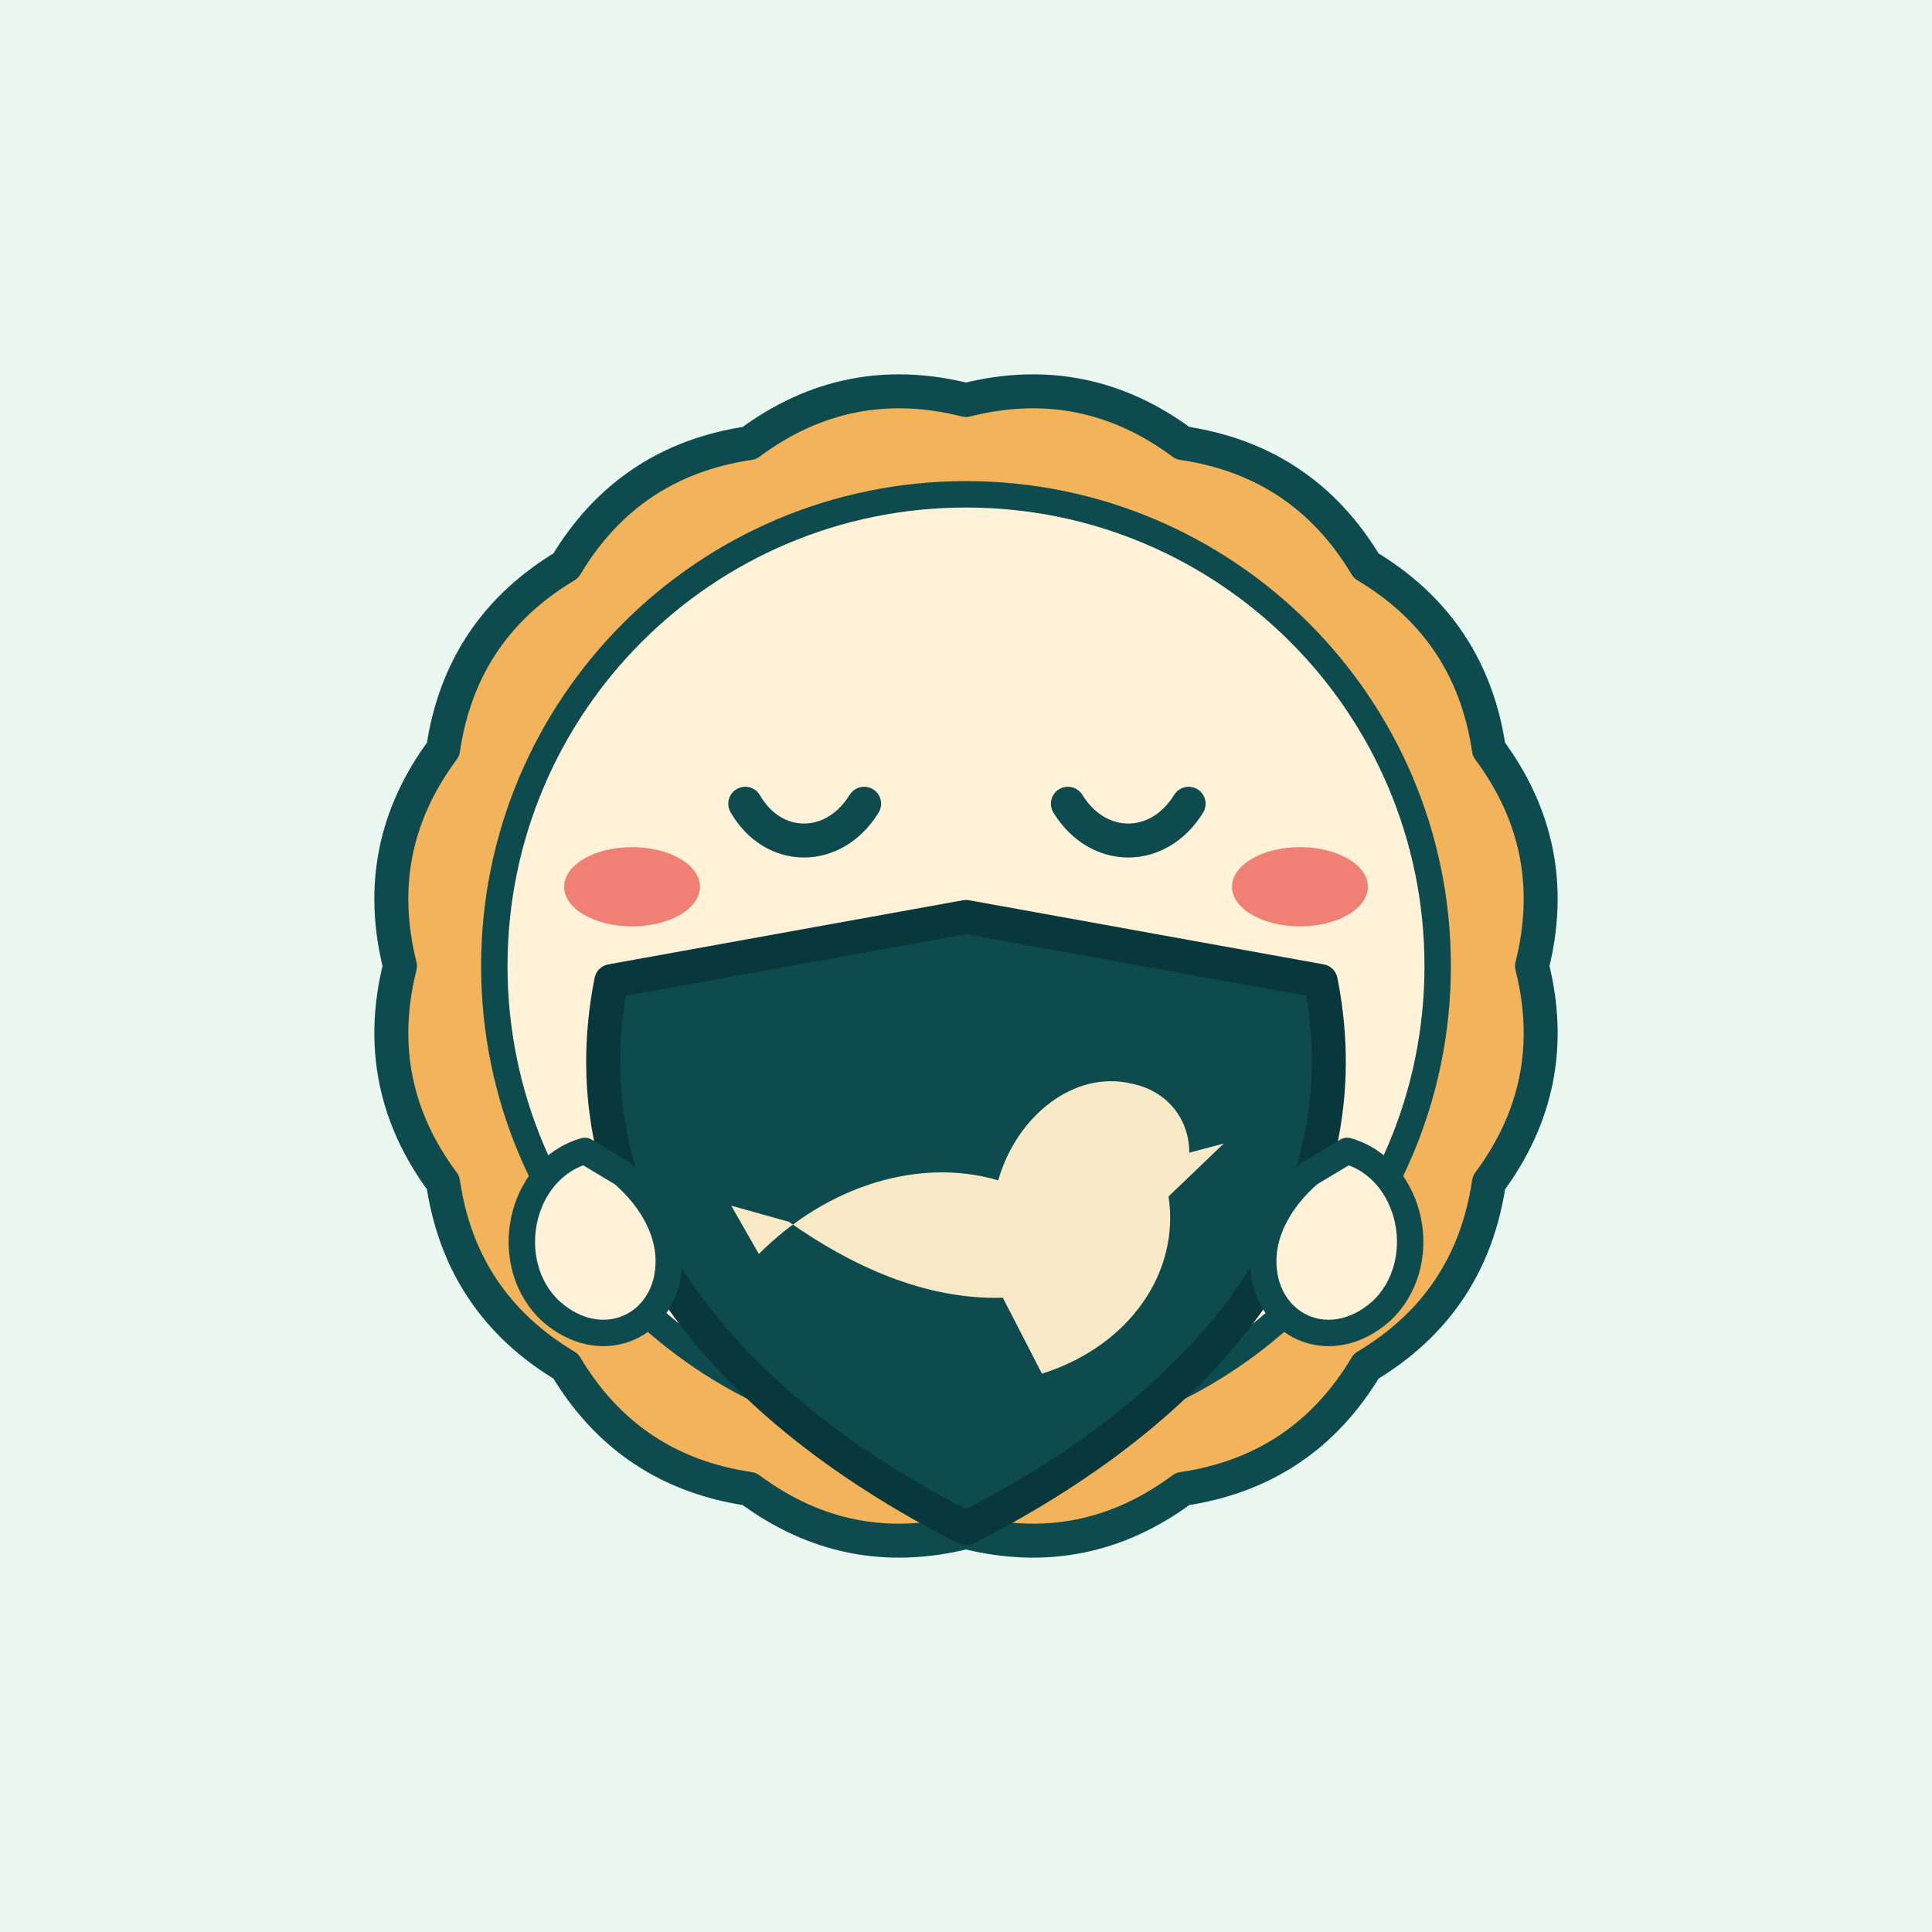
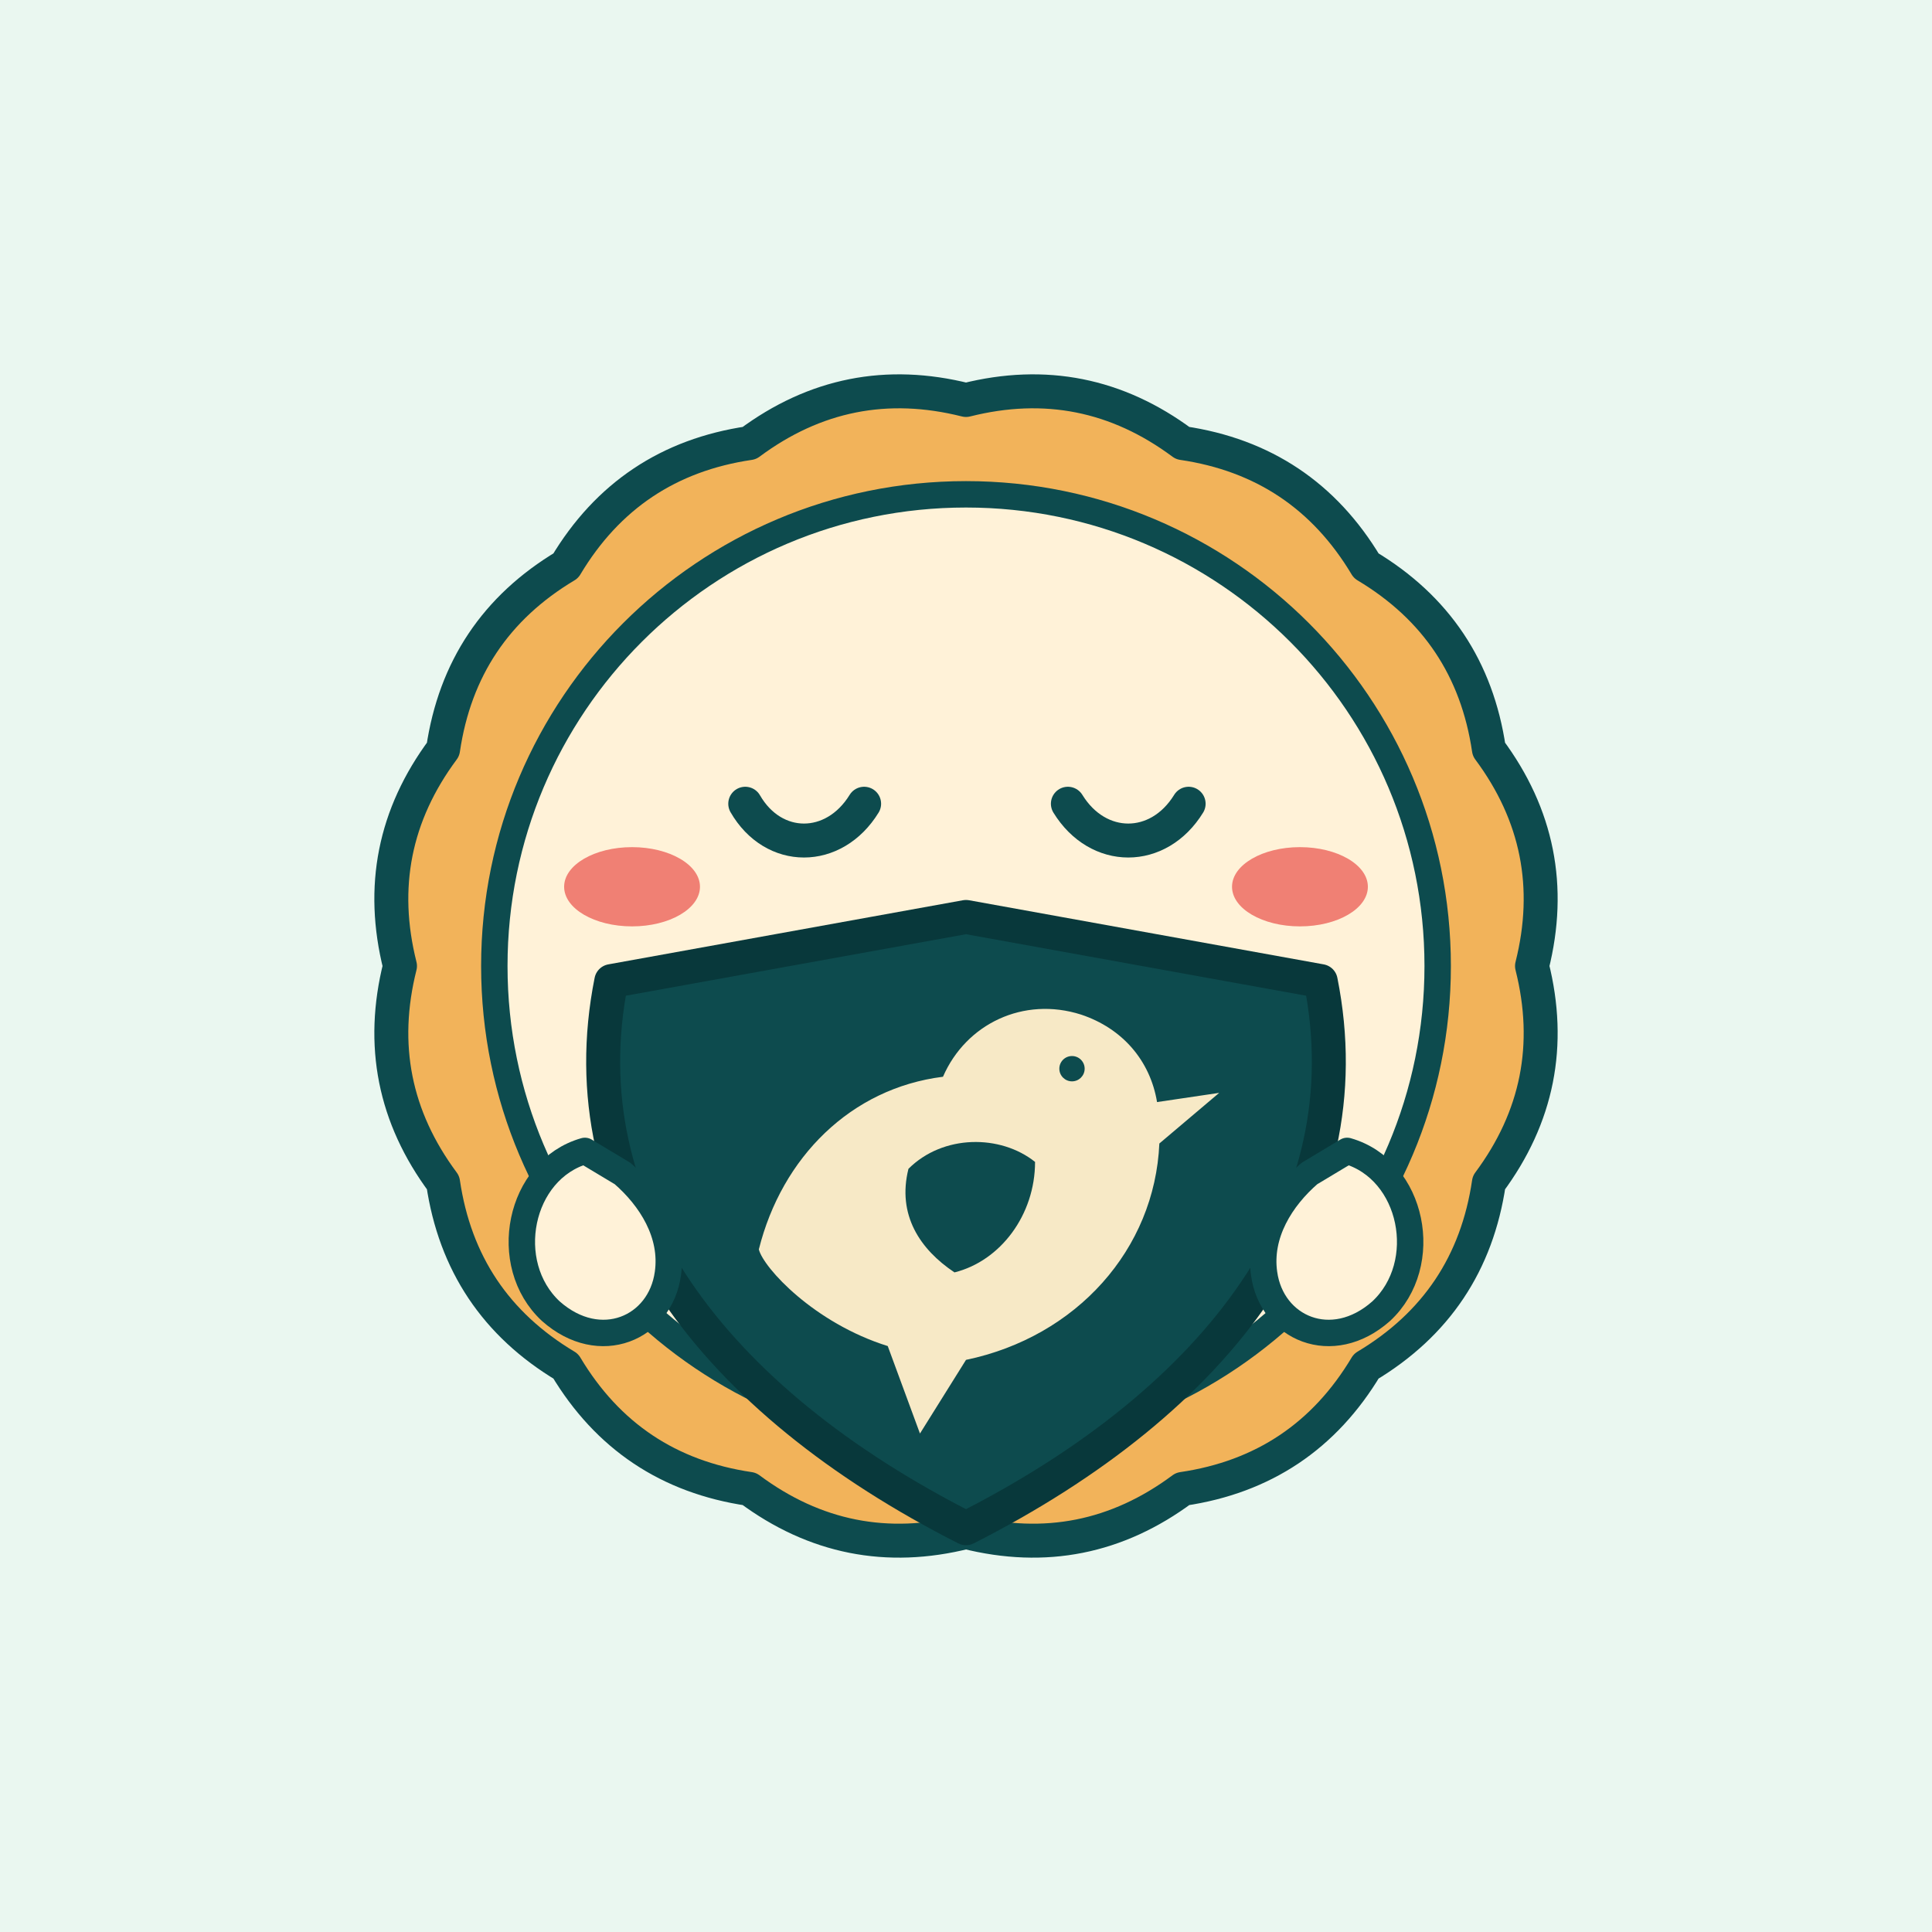
<svg xmlns="http://www.w3.org/2000/svg" viewBox="0 0 1024 1024" width="1024" height="1024" role="img" aria-label="ShyPie — complete pie holding a shield with a bird">
  <rect width="1024" height="1024" fill="#EAF7F0" />
  <g>
    <path d="M 512 212 Q 574.82 196.19 626.81 234.84 Q 690.89 244.27 724.13 299.87 Q 779.73 333.11 789.16 397.19 Q 827.81 449.18 812 512 Q 827.81 574.82 789.16 626.81 Q 779.73 690.89 724.13 724.13 Q 690.89 779.73 626.81 789.16 Q 574.82 827.81 512 812 Q 449.18 827.81 397.19 789.16 Q 333.11 779.73 299.87 724.13 Q 244.27 690.89 234.84 626.81 Q 196.19 574.82 212 512 Q 196.19 449.18 234.84 397.19 Q 244.27 333.11 299.87 299.87 Q 333.11 244.27 397.19 234.84 Q 449.18 196.19 512 212 Z" fill="#F2B35A" stroke="#0D4B4E" stroke-width="18" stroke-linejoin="round" />
    <circle cx="512" cy="512" r="250" fill="#FFF2D8" stroke="#0D4B4E" stroke-width="14" />
    <g fill="none" stroke="#0D4B4E" stroke-width="18" stroke-linecap="round">
      <path d="M 395 426 C 410 452 442 452 458 426" />
      <path d="M 566 426 C 582 452 614 452 630 426" />
    </g>
    <ellipse cx="335" cy="470" rx="36" ry="21" fill="#F08074" />
    <ellipse cx="689" cy="470" rx="36" ry="21" fill="#F08074" />
    <path d="M 512 486 L 700 520 C 724 640 646 742 512 810 C 378 742 300 640 324 520 Z" fill="#0D4B4E" stroke="#08383B" stroke-width="18" stroke-linejoin="round" />
    <g fill="#FFF2D8" stroke="#0D4B4E" stroke-width="14" stroke-linejoin="round">
      <path d="M 310 610 C 275 620 265 670 292 695 C 318 718 350 704 354 675 C 357 654 345 635 330 622 Z" />
      <path d="M 714 610 C 749 620 759 670 732 695 C 706 718 674 704 670 675 C 667 654 679 635 694 622 Z" />
    </g>
    <g fill="#F7E9C6">
      <g transform="translate(512 650) scale(12.2) translate(-12 -12)">
-         <path d="M 3.0 13.2 C 6.0 10.2 10.0 9.0 13.4 10.0 C 14.2 7.2 16.7 5.2 19.2 5.8 C 20.7 6.1 21.7 7.3 21.7 8.8 L 23.2 8.4 L 20.8 10.7 C 21.3 14.0 19.1 17.2 15.3 18.4 L 13.6 15.1 C 10.2 15.2 7.0 13.7 4.3 11.8 L 1.8 11.1 Z" />
+         <path fill-rule="evenodd" d="M 3 13 C 4 9 7 6 11 5.5 C 12 3.2 14.5 2 17 2.8 C 18.8 3.4 20 4.8 20.3 6.6 L 23 6.2 L 20.4 8.4 C 20.2 13 16.8 16.8 12 17.8 L 10 21 L 8.6 17.2 C 5.4 16.2 3.2 13.8 3 13 Z M 9.5 9.5 C 11 8 13.5 8 15 9.2 C 15 11.5 13.5 13.5 11.5 14 C 10 13 9 11.5 9.5 9.5 Z M 16.6 4.6 a 0.55 0.55 0 1 0 0.01 0 Z" />
      </g>
    </g>
  </g>
</svg>
